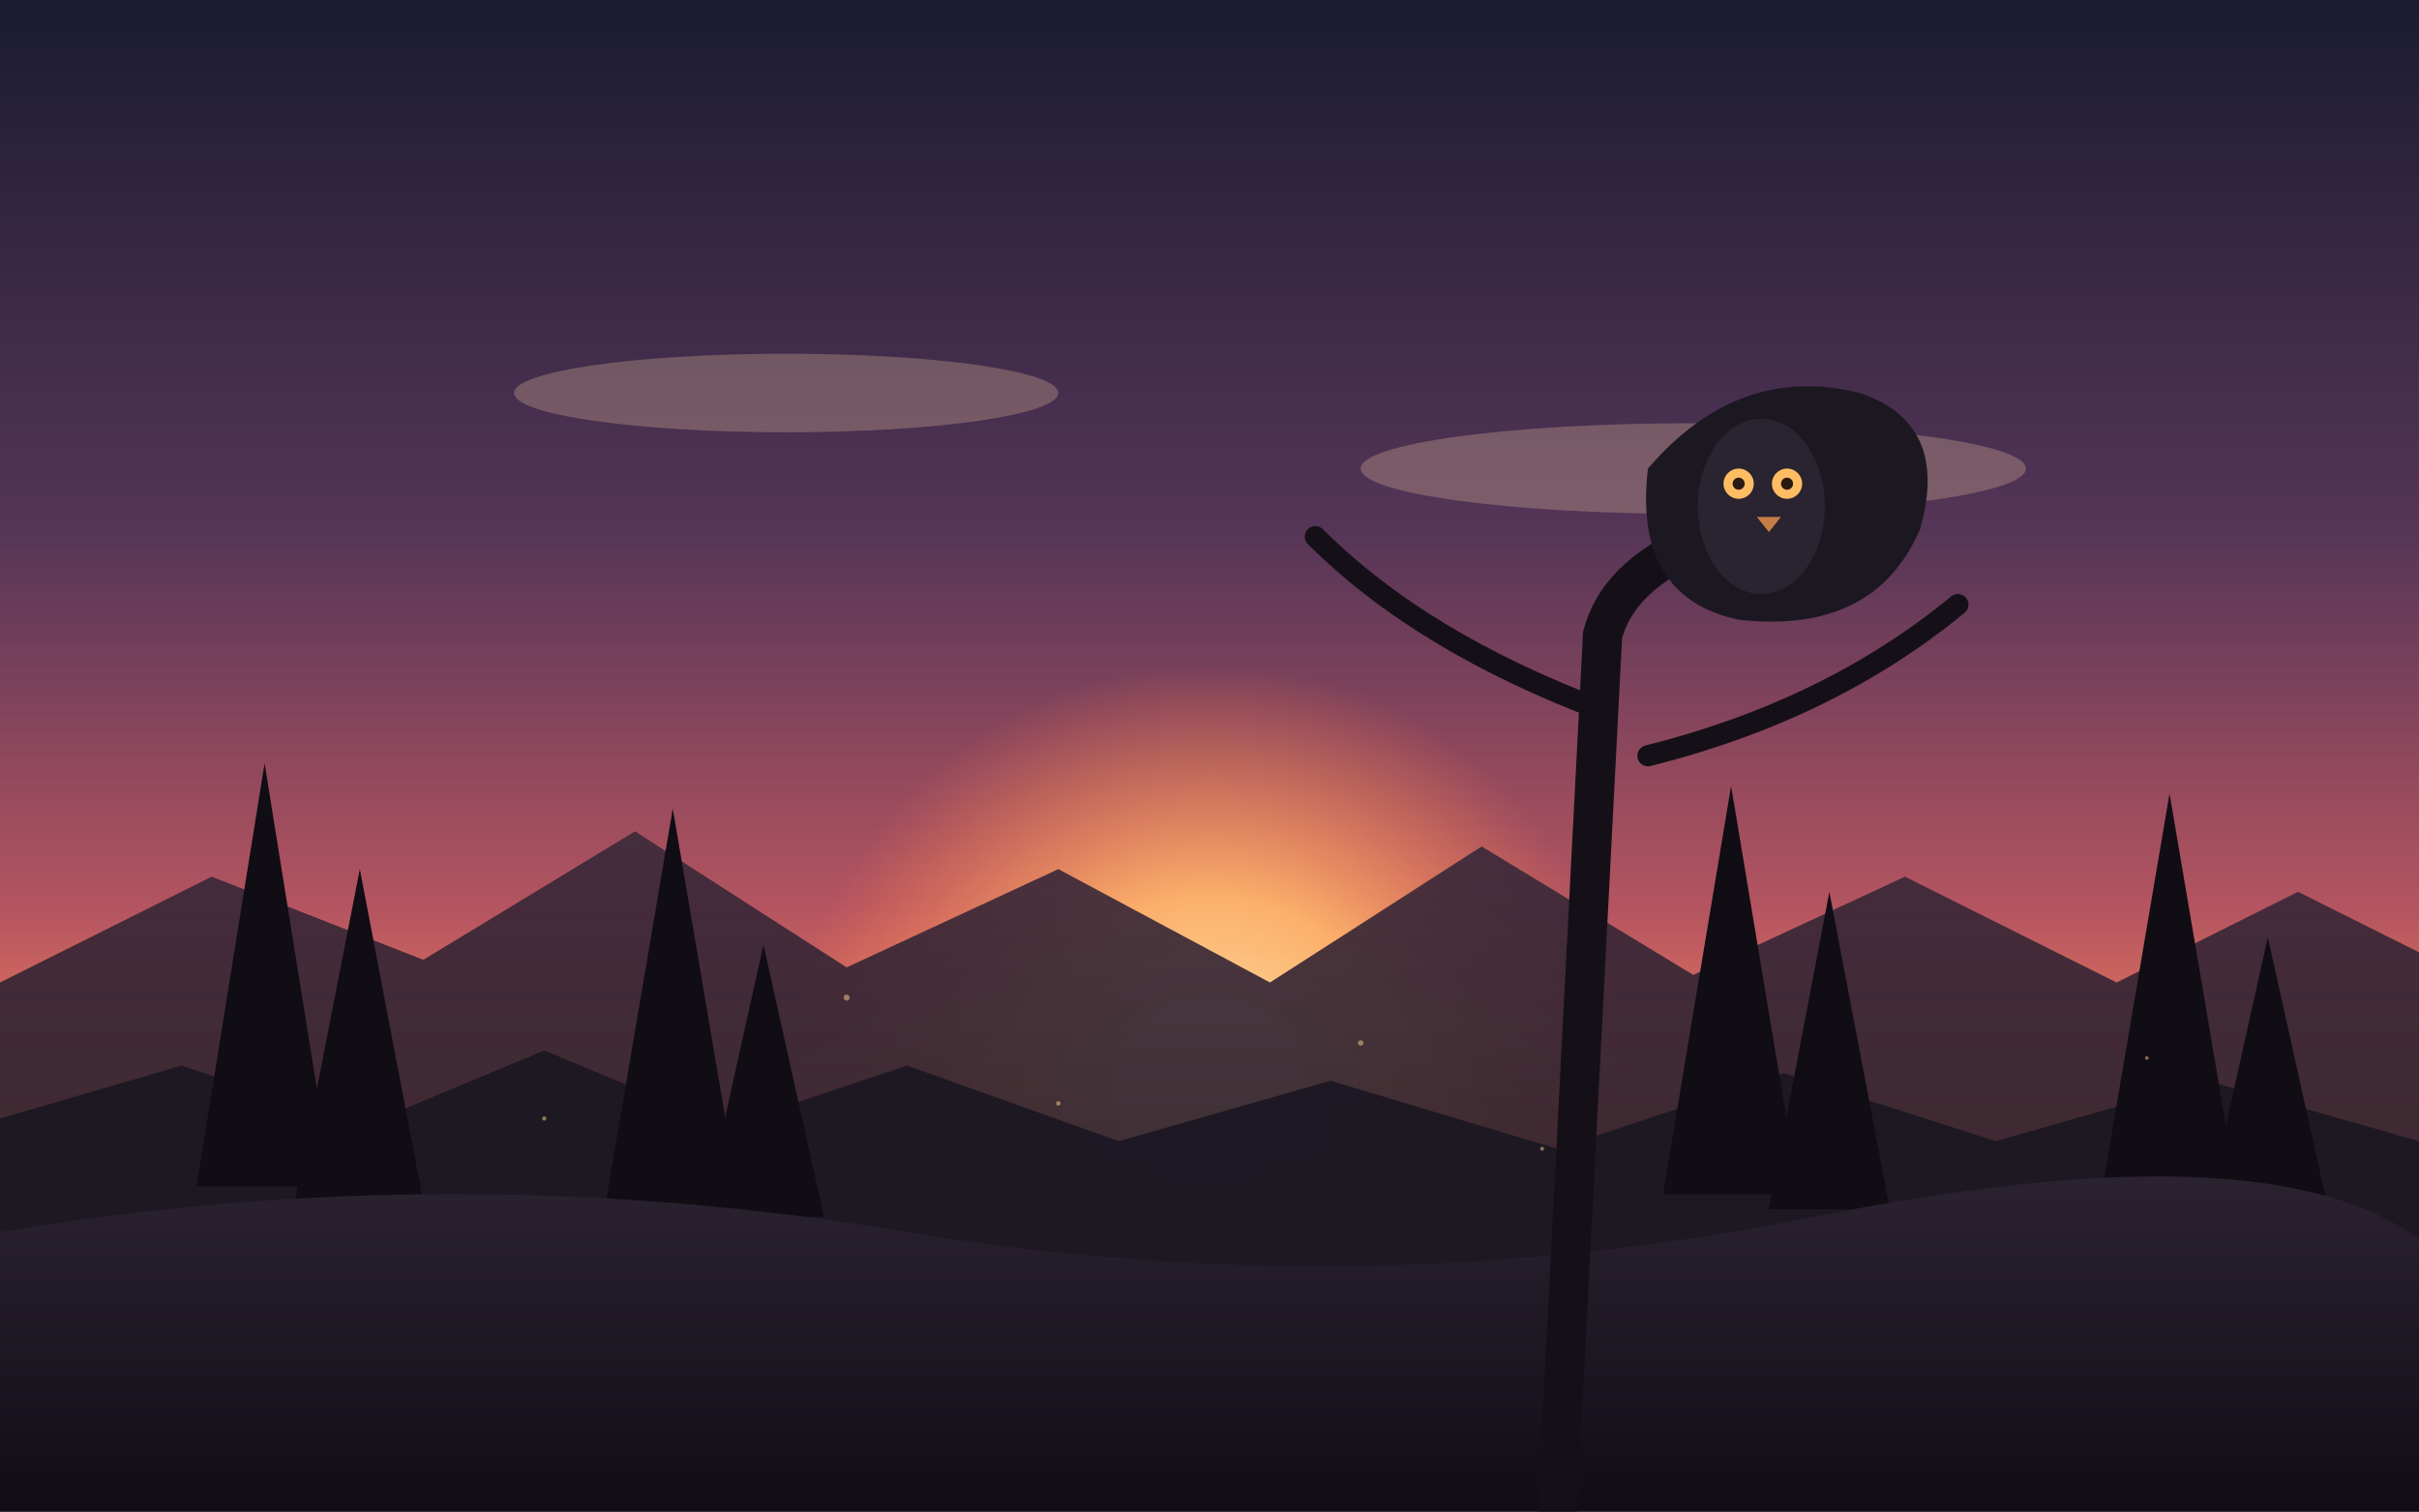
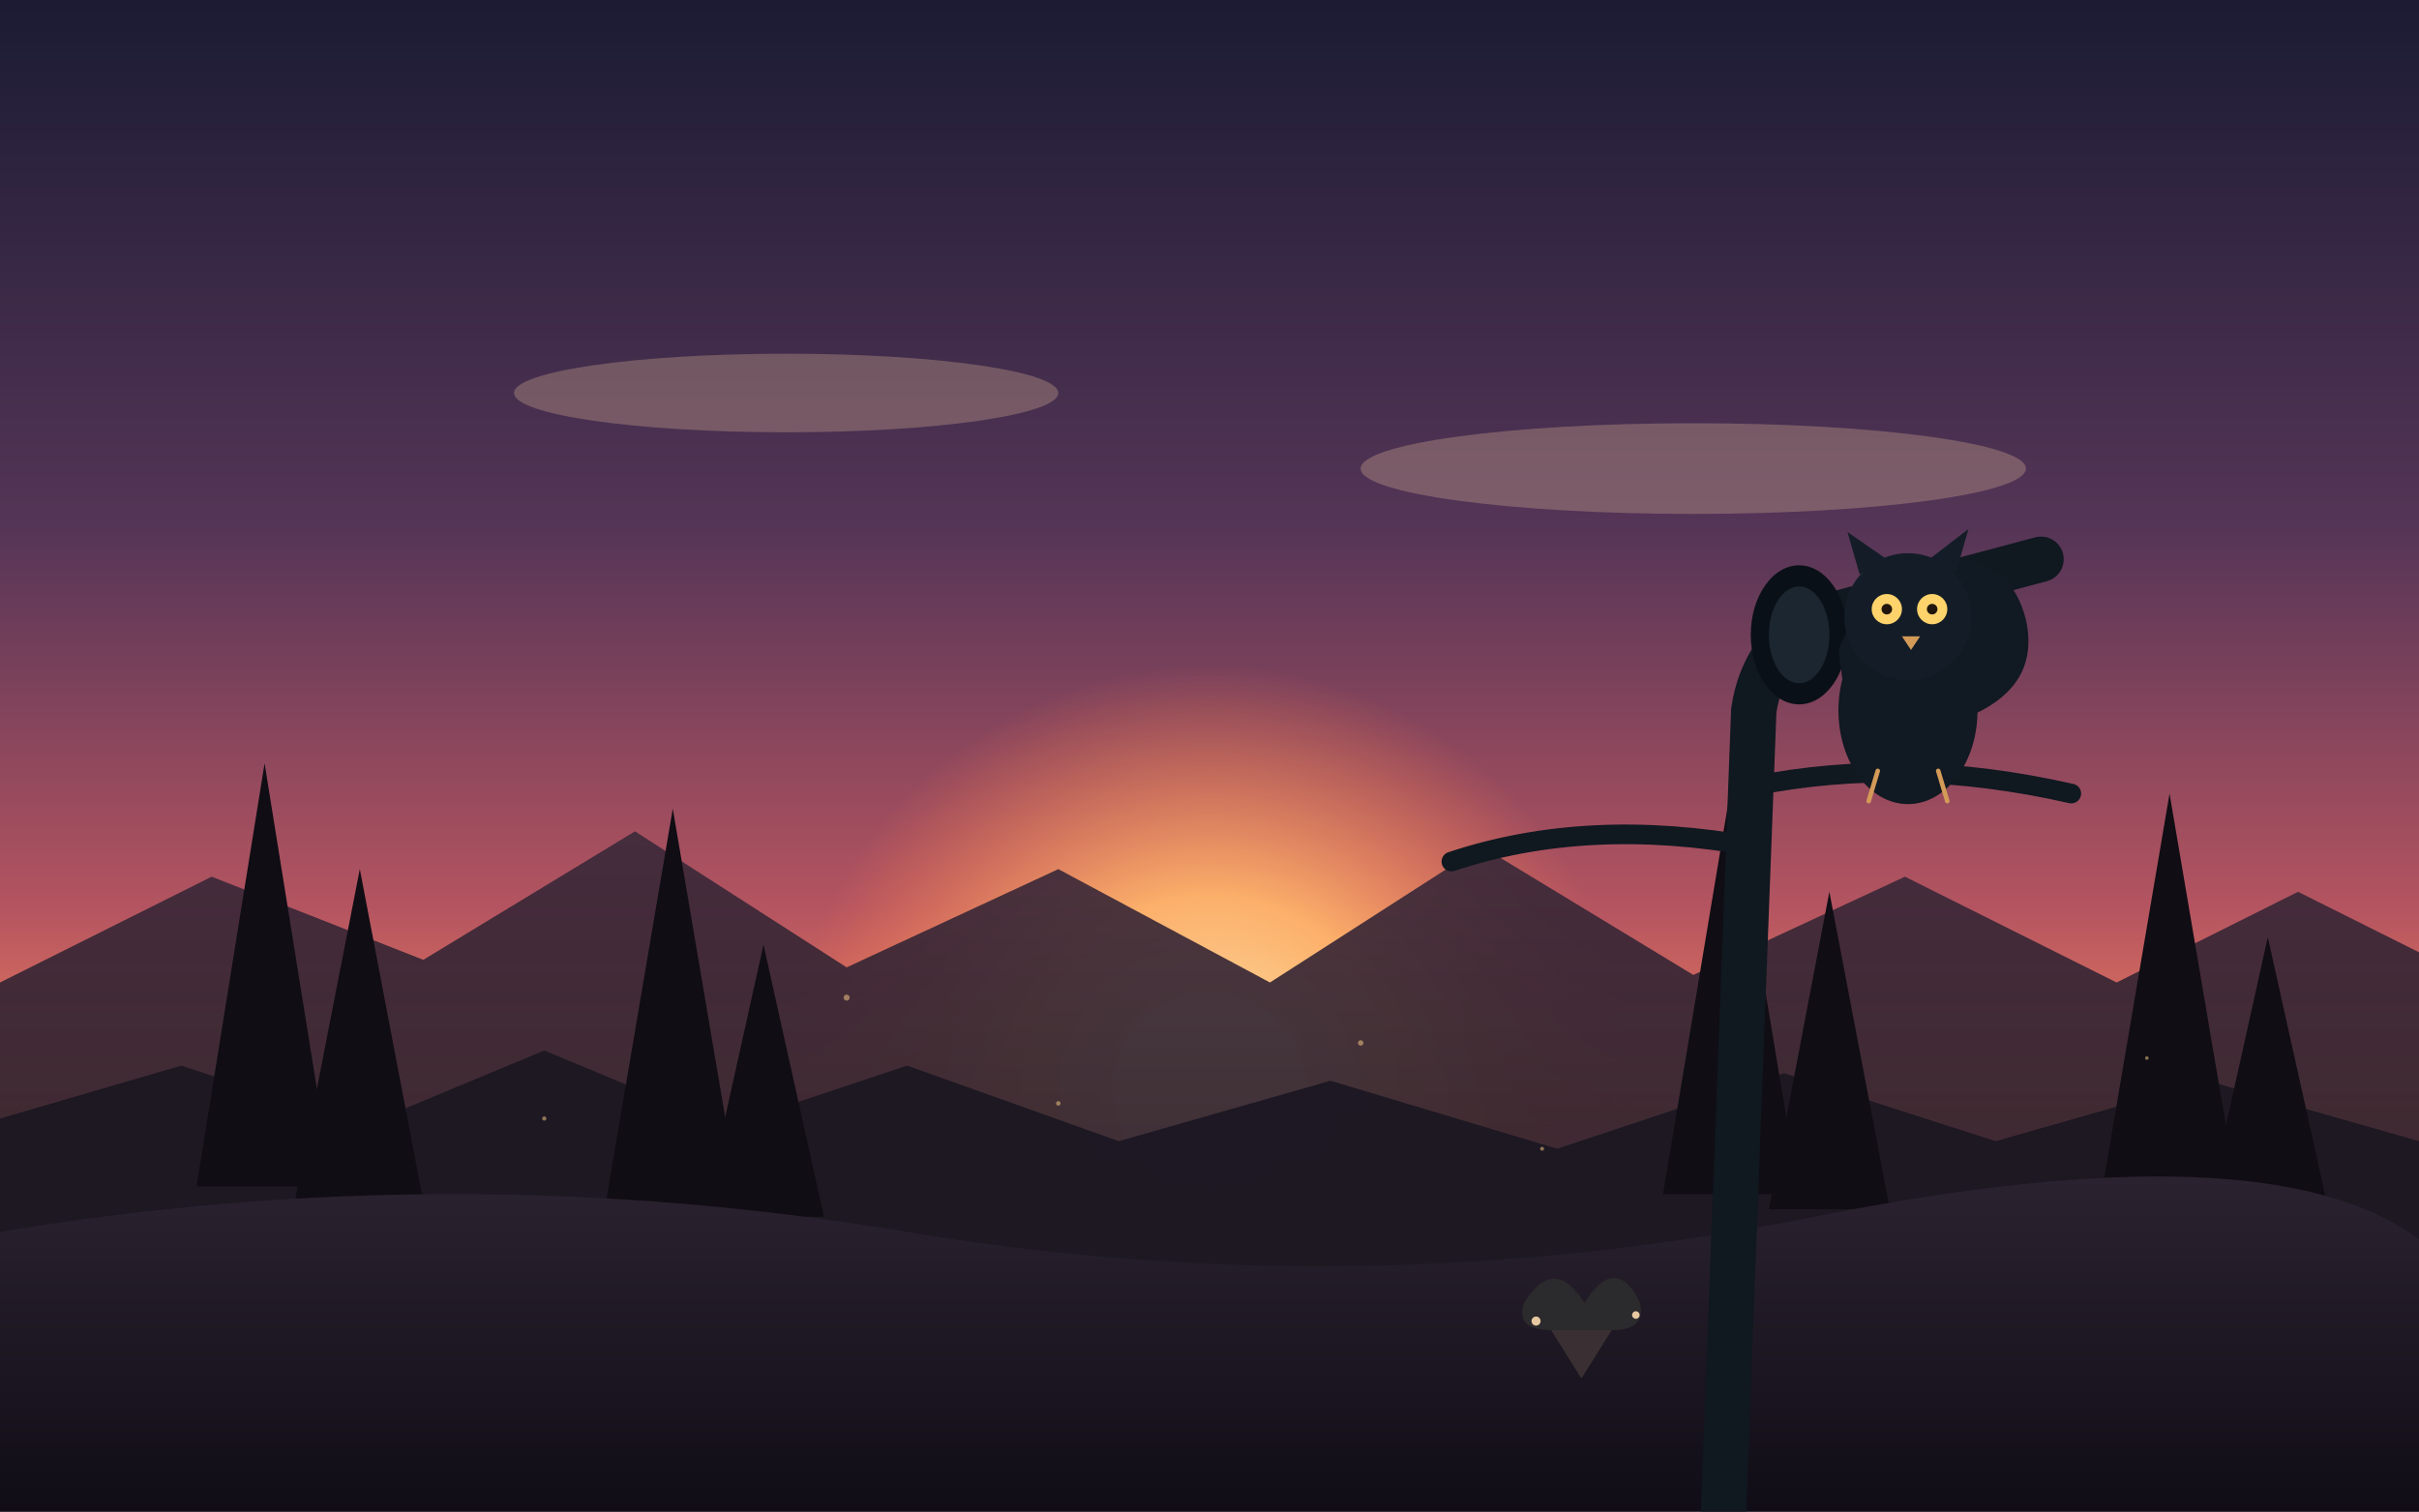
<svg xmlns="http://www.w3.org/2000/svg" viewBox="0 0 1600 1000" preserveAspectRatio="xMidYMid slice">
  <defs>
    <linearGradient id="sunsetSky" x1="0" y1="0" x2="0" y2="1">
      <stop offset="0" stop-color="#1b1b33" />
      <stop offset=".35" stop-color="#553557" />
      <stop offset=".6" stop-color="#b45460" />
      <stop offset=".76" stop-color="#ff8a5c" />
      <stop offset=".86" stop-color="#ffc07b" />
      <stop offset="1" stop-color="#3a2836" />
    </linearGradient>
    <radialGradient id="sunsetSun" cx="50%" cy="50%" r="50%">
      <stop offset="0" stop-color="#ffe7b0" />
      <stop offset=".45" stop-color="#ffb56b" />
      <stop offset="1" stop-color="#ff7a4d" stop-opacity="0" />
    </radialGradient>
    <linearGradient id="sunsetHill" x1="0" y1="0" x2="0" y2="1">
      <stop offset="0" stop-color="#3b2939" />
      <stop offset="1" stop-color="#17131f" />
    </linearGradient>
    <linearGradient id="sunsetMeadow" x1="0" y1="0" x2="0" y2="1">
      <stop offset="0" stop-color="#2b2230" />
      <stop offset="1" stop-color="#100d16" />
    </linearGradient>
  </defs>
  <rect width="1600" height="1000" fill="url(#sunsetSky)" />
  <circle cx="800" cy="720" r="280" fill="url(#sunsetSun)" opacity=".95" />
  <circle cx="800" cy="720" r="64" fill="#ffd49a" opacity=".9" />
  <g fill="#ffd9a8" opacity=".25">
    <ellipse cx="520" cy="260" rx="180" ry="26" />
    <ellipse cx="1120" cy="310" rx="220" ry="30" />
  </g>
  <path fill="url(#sunsetHill)" opacity=".9" d="M0 650 L140 580 L280 635 L420 550 L560 640 L700 575 L840 650 L980 560 L1120 645 L1260 580 L1400 650 L1520 590 L1600 630 L1600 1000 L0 1000Z" />
  <path fill="#1b1722" opacity=".95" d="M0 740 L120 705 L240 745 L360 695 L480 745 L600 705 L740 755 L880 715 L1030 760 L1180 710 L1320 755 L1460 715 L1600 755 L1600 1000 L0 1000Z" />
  <g fill="#100d14">
    <path d="M130 785 L175 505 L220 785Z" />
    <path d="M195 795 L238 575 L280 795Z" />
    <path d="M400 800 L445 535 L490 800Z" />
    <path d="M465 805 L505 625 L545 805Z" />
    <path d="M1100 790 L1145 520 L1190 790Z" />
    <path d="M1170 800 L1210 590 L1250 800Z" />
    <path d="M1390 790 L1435 525 L1480 790Z" />
    <path d="M1460 800 L1500 620 L1540 800Z" />
  </g>
  <path fill="url(#sunsetMeadow)" d="M0 815 Q300 765 600 815 T1200 805 T1600 820 L1600 1000 L0 1000Z" />
-   <g>
-     <path d="M1030 1000 L1060 420 Q1070 382 1120 360 L1230 325" stroke="#151018" stroke-width="26" fill="none" stroke-linecap="round" />
-     <path d="M1060 470 Q940 425 870 355 M1090 500 Q1210 470 1295 400" stroke="#151018" stroke-width="14" fill="none" stroke-linecap="round" />
-     <path d="M1090 310 Q1150 240 1230 260 Q1290 280 1270 350 Q1240 420 1150 410 Q1080 395 1090 310Z" fill="#1c1821" />
-     <ellipse cx="1165" cy="335" rx="42" ry="58" fill="#2a2330" />
-     <circle cx="1150" cy="320" r="10" fill="#ffbd63" />
-     <circle cx="1182" cy="320" r="10" fill="#ffbd63" />
-     <circle cx="1150" cy="320" r="4" fill="#2a1b12" />
-     <circle cx="1182" cy="320" r="4" fill="#2a1b12" />
-     <path d="M1162 342 L1170 352 L1178 342Z" fill="#c77d46" />
-   </g>
  <g fill="#ffd18a" opacity=".5">
    <circle cx="560" cy="660" r="2" />
    <circle cx="700" cy="730" r="1.5" />
    <circle cx="900" cy="690" r="1.8" />
    <circle cx="1020" cy="760" r="1.3" />
    <circle cx="360" cy="740" r="1.4" />
    <circle cx="1420" cy="700" r="1.2" />
  </g>
+   <g>
+     <path d="M1140 1000 L1160 470 Q1166 430 1200 410 L1350 370" stroke="#101820" stroke-width="30" fill="none" stroke-linecap="round" />
+     <path d="M1160 520 Q1260 500 1370 525 M1160 560 Q1050 540 960 570" stroke="#101820" stroke-width="13" fill="none" stroke-linecap="round" />
+     <ellipse cx="1190" cy="420" rx="32" ry="46" fill="#0a1017" />
+     <ellipse cx="1190" cy="420" rx="20" ry="32" fill="#1b2630" />
+     <path d="M1216 430 Q1240 370 1290 370 Q1330 370 1340 410 Q1350 455 1300 475 Q1250 495 1220 460Z" fill="#111922" />
+     <ellipse cx="1262" cy="470" rx="46" ry="62" fill="#111922" />
+     <circle cx="1262" cy="408" r="42" fill="#141d27" />
+     <path d="M1230 380 L1222 352 L1248 370Z M1294 378 L1302 350 L1276 370Z" fill="#141d27" />
+     <circle cx="1248" cy="403" r="10" fill="#ffd36b" />
+     <circle cx="1278" cy="403" r="10" fill="#ffd36b" />
+     <circle cx="1248" cy="403" r="3.5" fill="#20160d" />
+     <circle cx="1278" cy="403" r="3.5" fill="#20160d" />
+     <path d="M1258 421 L1264 430 L1270 421Z" fill="#d39a58" />
+     <path d="M1242 510 L1236 530 M1282 510 L1288 530" stroke="#d39a58" stroke-width="3" stroke-linecap="round" />
+     <path d="M1048 862 Q1028 830 1008 862 Q1002 880 1026 880 L1070 880 Q1090 878 1084 860 Q1068 830 1048 862Z" fill="#2b2a2c" />
+     <path d="M1026 880 L1046 912 L1066 880Z" fill="#3a3033" />
+     <circle cx="1016" cy="874" r="3" fill="#e7c8a0" />
+     <circle cx="1082" cy="870" r="2.5" fill="#e7c8a0" />
+   </g>
</svg>
